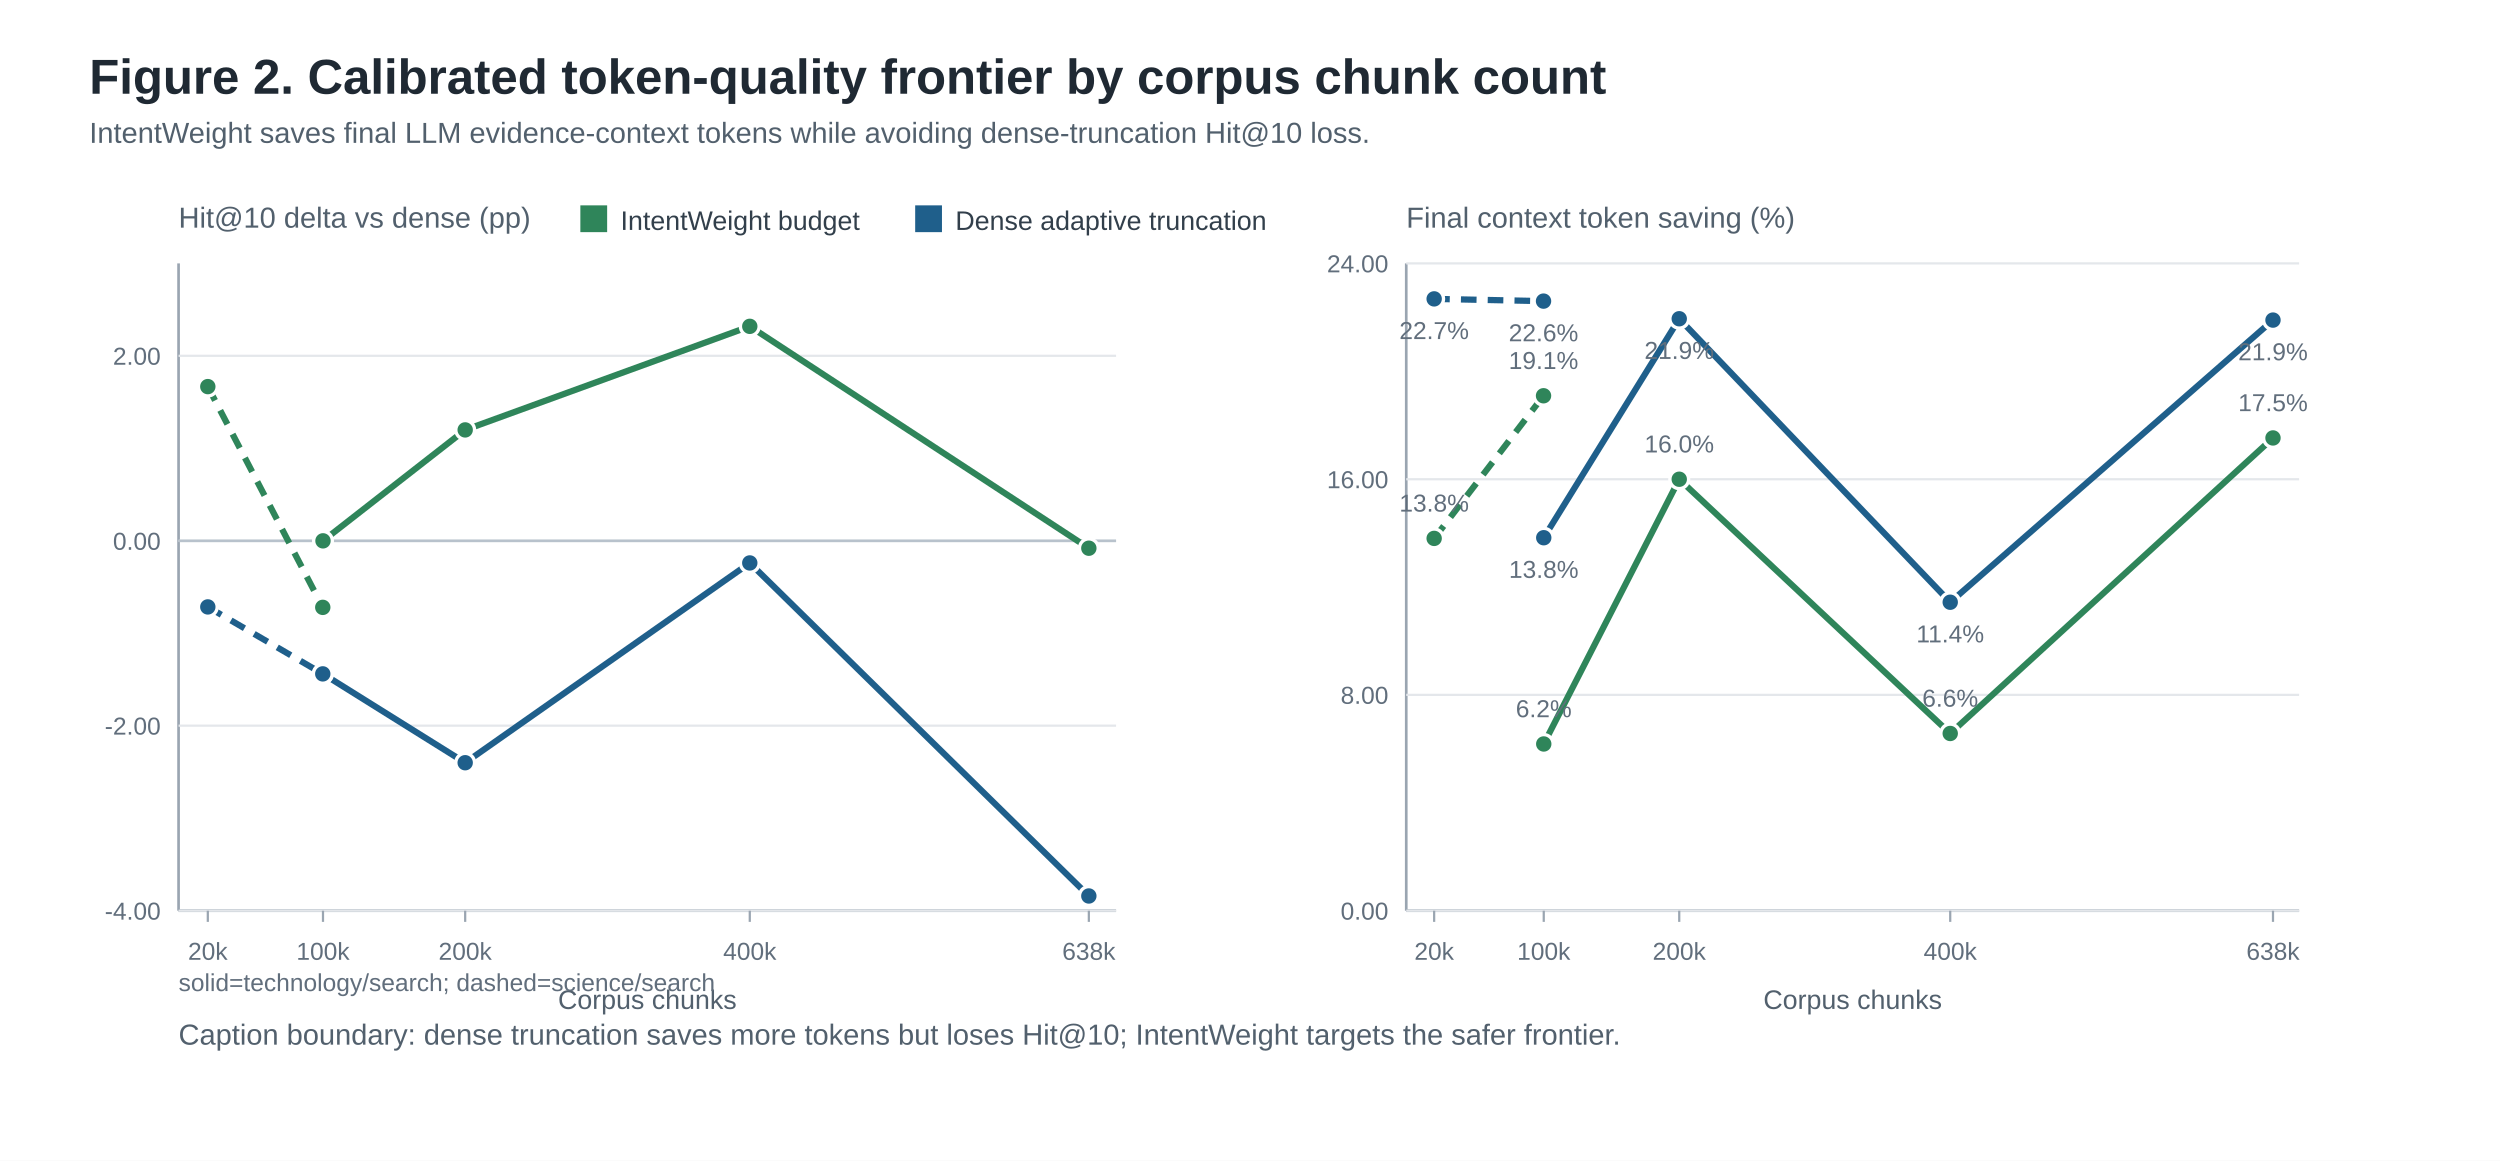
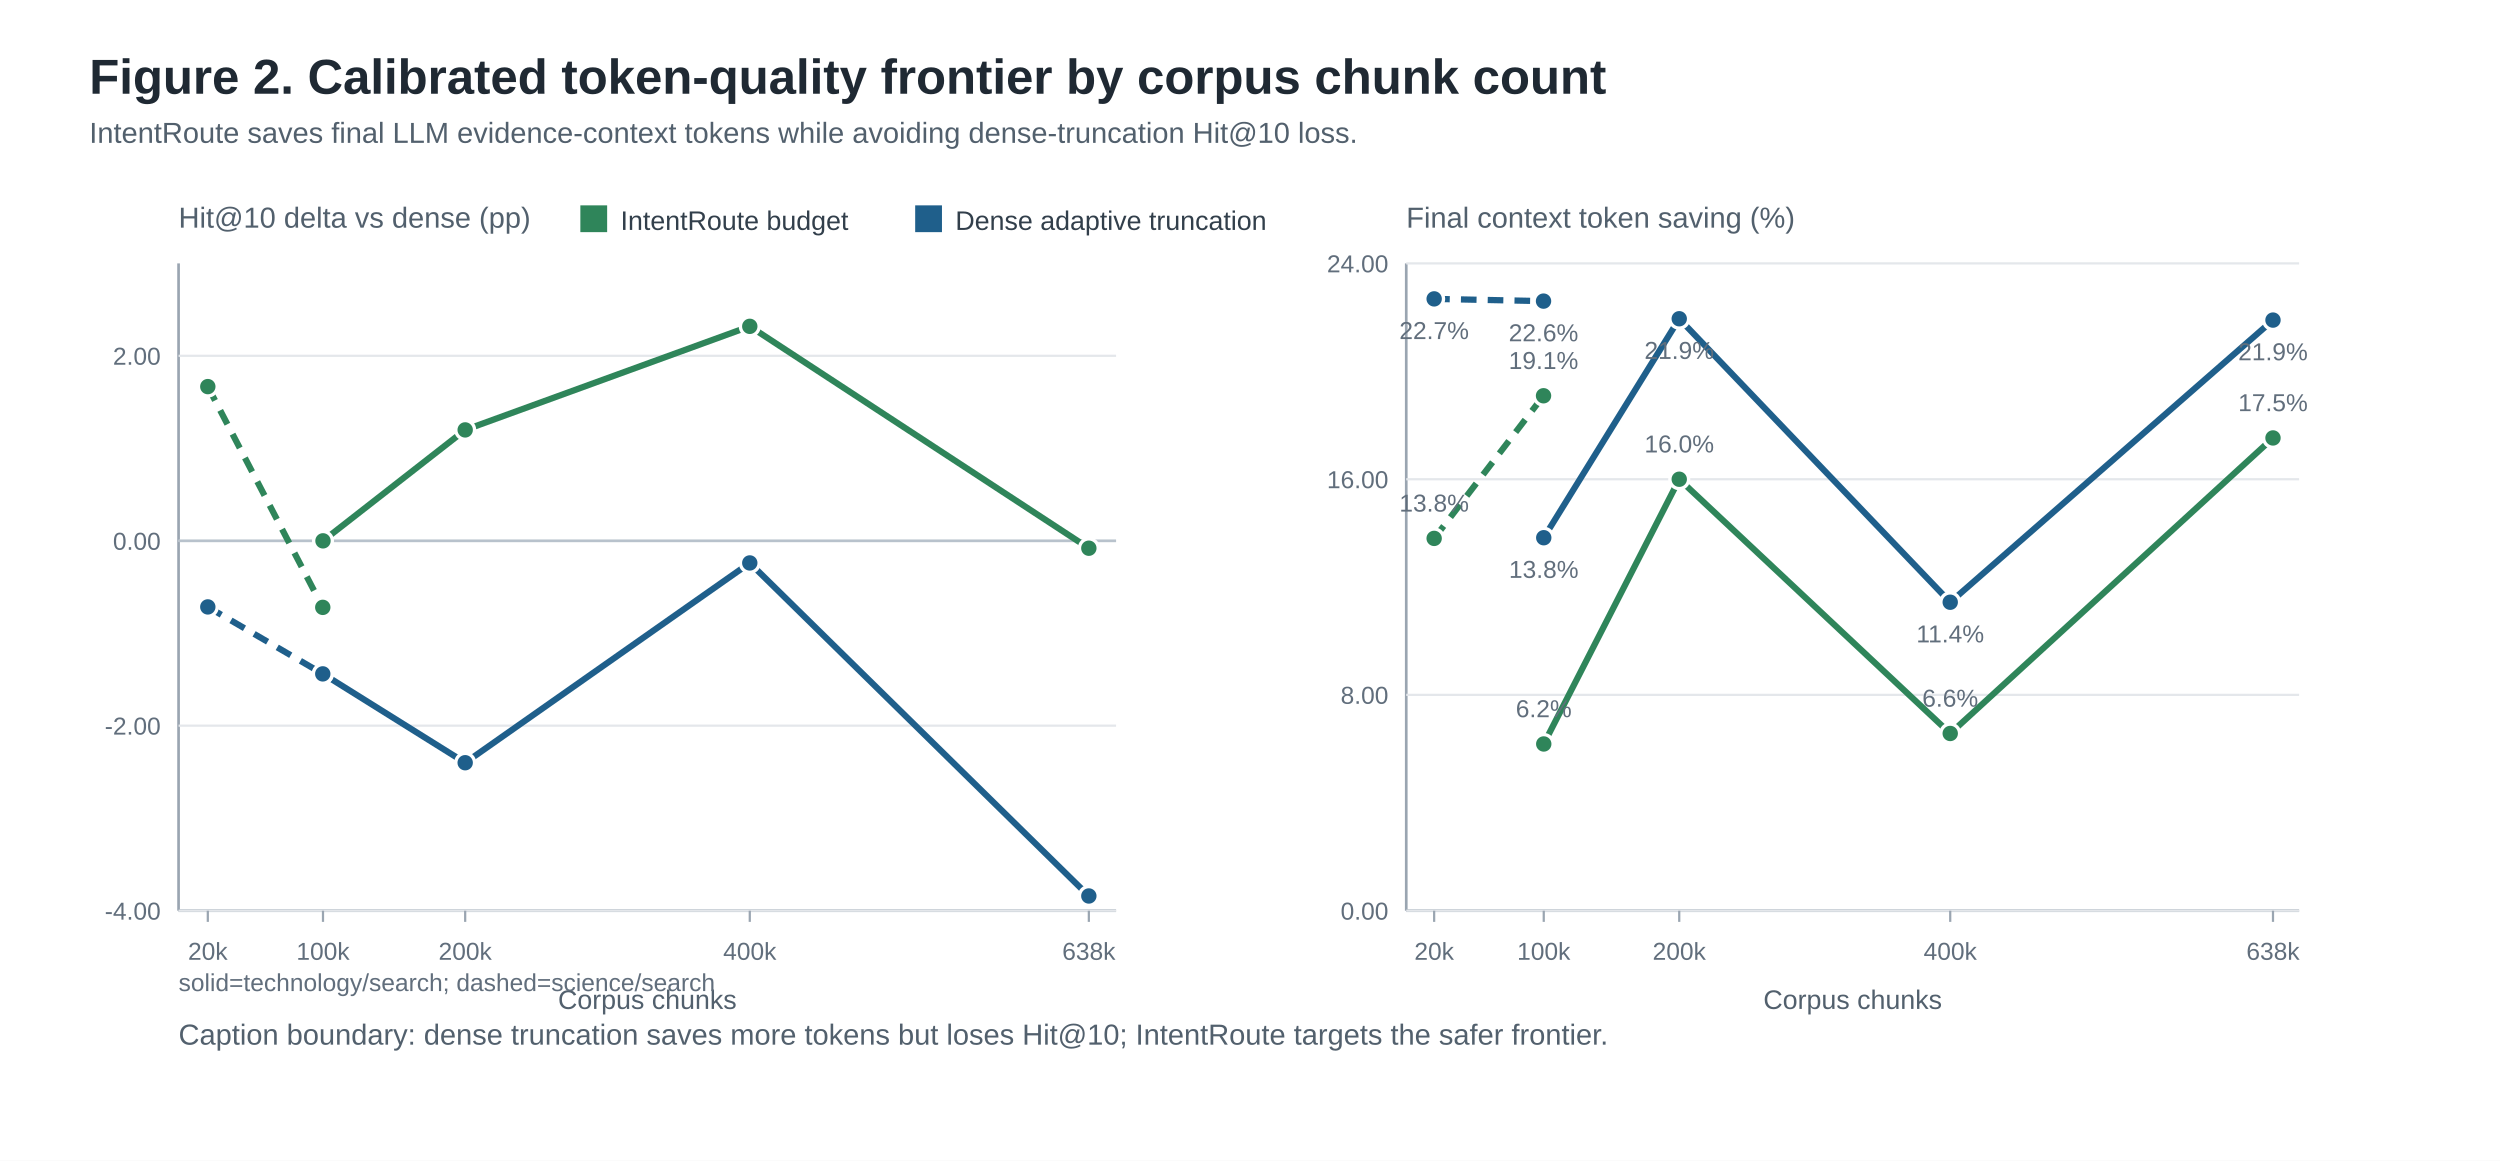
<svg xmlns="http://www.w3.org/2000/svg" width="1120" height="520" viewBox="0 0 1120 520" role="img">
  <defs>
    <marker id="arrow" markerWidth="10" markerHeight="10" refX="9" refY="3" orient="auto" markerUnits="strokeWidth">
      <path d="M0,0 L0,6 L9,3 z" fill="#425466" />
    </marker>
    <style>
text { font-family: Arial, Helvetica, sans-serif; fill: #1f2933; }
.title { font-size: 22px; font-weight: 700; }
.subtitle { font-size: 13px; fill: #52606d; }
.axis { stroke: #9aa5b1; stroke-width: 1; }
.grid { stroke: #e4e7eb; stroke-width: 1; }
.label { font-size: 12px; fill: #52606d; }
.tick { font-size: 11px; fill: #616e7c; }
.legend { font-size: 12px; fill: #323f4b; }
.box-title { font-size: 13px; font-weight: 700; }
.box-text { font-size: 11px; fill: #52606d; }
</style>
  </defs>
  <rect width="100%" height="100%" fill="#ffffff" />
  <text x="40.0" y="42.0" class="title" text-anchor="start">Figure 2. Calibrated token-quality frontier by corpus chunk count</text>
-   <text x="40.0" y="64.0" class="subtitle" text-anchor="start">IntentWeight saves final LLM evidence-context tokens while avoiding dense-truncation Hit@10 loss.</text>
+   <text x="40.0" y="64.0" class="subtitle" text-anchor="start">IntentRoute saves final LLM evidence-context tokens while avoiding dense-truncation Hit@10 loss.</text>
  <line x1="80.0" y1="118.0" x2="80.0" y2="408.0" stroke="#9aa5b1" stroke-width="1.2" />
  <line x1="80.0" y1="408.0" x2="500.0" y2="408.0" stroke="#9aa5b1" stroke-width="1.2" />
  <text x="80.0" y="102.0" class="subtitle" text-anchor="start">Hit@10 delta vs dense (pp)</text>
  <line x1="80.0" y1="408.0" x2="500.0" y2="408.0" stroke="#e4e7eb" stroke-width="1.0" />
  <text x="72.0" y="412.0" class="tick" text-anchor="end">-4.00</text>
  <line x1="80.0" y1="325.1" x2="500.0" y2="325.1" stroke="#e4e7eb" stroke-width="1.0" />
  <text x="72.0" y="329.1" class="tick" text-anchor="end">-2.00</text>
  <line x1="80.0" y1="242.3" x2="500.0" y2="242.3" stroke="#e4e7eb" stroke-width="1.0" />
  <text x="72.0" y="246.3" class="tick" text-anchor="end">0.00</text>
  <line x1="80.0" y1="159.4" x2="500.0" y2="159.4" stroke="#e4e7eb" stroke-width="1.0" />
  <text x="72.0" y="163.4" class="tick" text-anchor="end">2.00</text>
  <line x1="93.1" y1="408.0" x2="93.1" y2="413.0" stroke="#9aa5b1" stroke-width="1.0" />
  <text x="93.1" y="430.0" class="tick" text-anchor="middle">20k</text>
  <line x1="144.7" y1="408.0" x2="144.7" y2="413.0" stroke="#9aa5b1" stroke-width="1.0" />
  <text x="144.7" y="430.0" class="tick" text-anchor="middle">100k</text>
  <line x1="208.4" y1="408.0" x2="208.4" y2="413.0" stroke="#9aa5b1" stroke-width="1.0" />
  <text x="208.4" y="430.0" class="tick" text-anchor="middle">200k</text>
  <line x1="335.9" y1="408.0" x2="335.9" y2="413.0" stroke="#9aa5b1" stroke-width="1.0" />
  <text x="335.9" y="430.0" class="tick" text-anchor="middle">400k</text>
  <line x1="487.8" y1="408.0" x2="487.8" y2="413.0" stroke="#9aa5b1" stroke-width="1.0" />
  <text x="487.8" y="430.0" class="tick" text-anchor="middle">638k</text>
  <text x="290.0" y="452.0" class="label" text-anchor="middle">Corpus chunks</text>
  <line x1="80.0" y1="242.3" x2="500.0" y2="242.3" stroke="#b8c2cc" stroke-width="1.2" />
  <polyline points="144.7,242.3 208.4,192.6 335.9,146.2 487.8,245.6" fill="none" stroke="#2f855a" stroke-width="2.8" />
  <polyline points="93.1,173.2 144.6,272.1" fill="none" stroke="#2f855a" stroke-width="2.8" stroke-dasharray="7 5" />
  <polyline points="144.7,301.9 208.4,341.7 335.9,252.2 487.8,401.4" fill="none" stroke="#1f5f8b" stroke-width="2.8" />
  <polyline points="93.1,271.9 144.6,301.9" fill="none" stroke="#1f5f8b" stroke-width="2.8" stroke-dasharray="7 5" />
  <circle cx="144.7" cy="242.3" r="4.2" fill="#2f855a" stroke="#ffffff" stroke-width="1.5" />
  <circle cx="208.4" cy="192.6" r="4.2" fill="#2f855a" stroke="#ffffff" stroke-width="1.5" />
  <circle cx="335.9" cy="146.2" r="4.2" fill="#2f855a" stroke="#ffffff" stroke-width="1.5" />
  <circle cx="487.8" cy="245.6" r="4.2" fill="#2f855a" stroke="#ffffff" stroke-width="1.5" />
  <circle cx="93.1" cy="173.2" r="4.2" fill="#2f855a" stroke="#ffffff" stroke-width="1.5" />
  <circle cx="144.6" cy="272.1" r="4.2" fill="#2f855a" stroke="#ffffff" stroke-width="1.5" />
  <circle cx="144.7" cy="301.9" r="4.2" fill="#1f5f8b" stroke="#ffffff" stroke-width="1.5" />
  <circle cx="208.4" cy="341.7" r="4.2" fill="#1f5f8b" stroke="#ffffff" stroke-width="1.5" />
  <circle cx="335.9" cy="252.2" r="4.2" fill="#1f5f8b" stroke="#ffffff" stroke-width="1.5" />
  <circle cx="487.8" cy="401.4" r="4.2" fill="#1f5f8b" stroke="#ffffff" stroke-width="1.5" />
  <circle cx="93.1" cy="271.9" r="4.2" fill="#1f5f8b" stroke="#ffffff" stroke-width="1.5" />
  <circle cx="144.6" cy="301.9" r="4.2" fill="#1f5f8b" stroke="#ffffff" stroke-width="1.5" />
  <rect x="260" y="92" width="12" height="12" fill="#2f855a" />
-   <text x="278.0" y="103.0" class="legend" text-anchor="start">IntentWeight budget</text>
+   <text x="278.0" y="103.0" class="legend" text-anchor="start">IntentRoute budget</text>
  <rect x="410" y="92" width="12" height="12" fill="#1f5f8b" />
  <text x="428.0" y="103.0" class="legend" text-anchor="start">Dense adaptive truncation</text>
  <text x="80.0" y="444.0" class="tick" text-anchor="start">solid=technology/search; dashed=science/search</text>
  <line x1="630.0" y1="118.0" x2="630.0" y2="408.0" stroke="#9aa5b1" stroke-width="1.2" />
  <line x1="630.0" y1="408.0" x2="1030.0" y2="408.0" stroke="#9aa5b1" stroke-width="1.2" />
  <text x="630.0" y="102.0" class="subtitle" text-anchor="start">Final context token saving (%)</text>
  <line x1="630.0" y1="408.0" x2="1030.0" y2="408.0" stroke="#e4e7eb" stroke-width="1.0" />
  <text x="622.0" y="412.0" class="tick" text-anchor="end">0.00</text>
  <line x1="630.0" y1="311.3" x2="1030.0" y2="311.3" stroke="#e4e7eb" stroke-width="1.0" />
  <text x="622.0" y="315.3" class="tick" text-anchor="end">8.00</text>
  <line x1="630.0" y1="214.7" x2="1030.0" y2="214.7" stroke="#e4e7eb" stroke-width="1.0" />
  <text x="622.0" y="218.7" class="tick" text-anchor="end">16.00</text>
  <line x1="630.0" y1="118.0" x2="1030.0" y2="118.0" stroke="#e4e7eb" stroke-width="1.0" />
  <text x="622.0" y="122.0" class="tick" text-anchor="end">24.00</text>
  <line x1="642.5" y1="408.0" x2="642.5" y2="413.0" stroke="#9aa5b1" stroke-width="1.0" />
  <text x="642.5" y="430.0" class="tick" text-anchor="middle">20k</text>
  <line x1="691.6" y1="408.0" x2="691.6" y2="413.0" stroke="#9aa5b1" stroke-width="1.0" />
  <text x="691.6" y="430.0" class="tick" text-anchor="middle">100k</text>
  <line x1="752.3" y1="408.0" x2="752.3" y2="413.0" stroke="#9aa5b1" stroke-width="1.0" />
  <text x="752.3" y="430.0" class="tick" text-anchor="middle">200k</text>
  <line x1="873.7" y1="408.0" x2="873.7" y2="413.0" stroke="#9aa5b1" stroke-width="1.0" />
  <text x="873.7" y="430.0" class="tick" text-anchor="middle">400k</text>
  <line x1="1018.3" y1="408.0" x2="1018.3" y2="413.0" stroke="#9aa5b1" stroke-width="1.0" />
  <text x="1018.3" y="430.0" class="tick" text-anchor="middle">638k</text>
  <text x="830.0" y="452.0" class="label" text-anchor="middle">Corpus chunks</text>
  <polyline points="691.6,333.3 752.3,214.7 873.7,328.6 1018.3,196.2" fill="none" stroke="#2f855a" stroke-width="2.8" />
  <polyline points="642.5,241.2 691.5,177.3" fill="none" stroke="#2f855a" stroke-width="2.8" stroke-dasharray="7 5" />
  <polyline points="691.6,240.9 752.3,142.8 873.7,269.8 1018.3,143.4" fill="none" stroke="#1f5f8b" stroke-width="2.8" />
  <polyline points="642.5,133.9 691.5,134.9" fill="none" stroke="#1f5f8b" stroke-width="2.8" stroke-dasharray="7 5" />
  <circle cx="691.6" cy="333.3" r="4.2" fill="#2f855a" stroke="#ffffff" stroke-width="1.5" />
  <text x="691.6" y="321.3" class="tick" text-anchor="middle">6.2%</text>
  <circle cx="752.3" cy="214.7" r="4.2" fill="#2f855a" stroke="#ffffff" stroke-width="1.5" />
  <text x="752.3" y="202.7" class="tick" text-anchor="middle">16.0%</text>
  <circle cx="873.7" cy="328.6" r="4.2" fill="#2f855a" stroke="#ffffff" stroke-width="1.5" />
  <text x="873.7" y="316.6" class="tick" text-anchor="middle">6.6%</text>
  <circle cx="1018.3" cy="196.2" r="4.2" fill="#2f855a" stroke="#ffffff" stroke-width="1.5" />
  <text x="1018.3" y="184.2" class="tick" text-anchor="middle">17.5%</text>
  <circle cx="642.5" cy="241.2" r="4.2" fill="#2f855a" stroke="#ffffff" stroke-width="1.5" />
  <text x="642.5" y="229.2" class="tick" text-anchor="middle">13.8%</text>
  <circle cx="691.5" cy="177.3" r="4.2" fill="#2f855a" stroke="#ffffff" stroke-width="1.5" />
  <text x="691.5" y="165.3" class="tick" text-anchor="middle">19.1%</text>
  <circle cx="691.6" cy="240.9" r="4.2" fill="#1f5f8b" stroke="#ffffff" stroke-width="1.5" />
  <text x="691.6" y="258.9" class="tick" text-anchor="middle">13.8%</text>
  <circle cx="752.3" cy="142.8" r="4.2" fill="#1f5f8b" stroke="#ffffff" stroke-width="1.5" />
  <text x="752.3" y="160.8" class="tick" text-anchor="middle">21.9%</text>
  <circle cx="873.7" cy="269.8" r="4.2" fill="#1f5f8b" stroke="#ffffff" stroke-width="1.5" />
  <text x="873.7" y="287.8" class="tick" text-anchor="middle">11.4%</text>
  <circle cx="1018.3" cy="143.4" r="4.2" fill="#1f5f8b" stroke="#ffffff" stroke-width="1.5" />
  <text x="1018.3" y="161.4" class="tick" text-anchor="middle">21.9%</text>
  <circle cx="642.5" cy="133.9" r="4.2" fill="#1f5f8b" stroke="#ffffff" stroke-width="1.5" />
  <text x="642.5" y="151.9" class="tick" text-anchor="middle">22.7%</text>
  <circle cx="691.5" cy="134.9" r="4.2" fill="#1f5f8b" stroke="#ffffff" stroke-width="1.5" />
  <text x="691.5" y="152.9" class="tick" text-anchor="middle">22.6%</text>
-   <text x="80.0" y="468.0" class="subtitle" text-anchor="start">Caption boundary: dense truncation saves more tokens but loses Hit@10; IntentWeight targets the safer frontier.</text>
+   <text x="80.0" y="468.0" class="subtitle" text-anchor="start">Caption boundary: dense truncation saves more tokens but loses Hit@10; IntentRoute targets the safer frontier.</text>
</svg>
